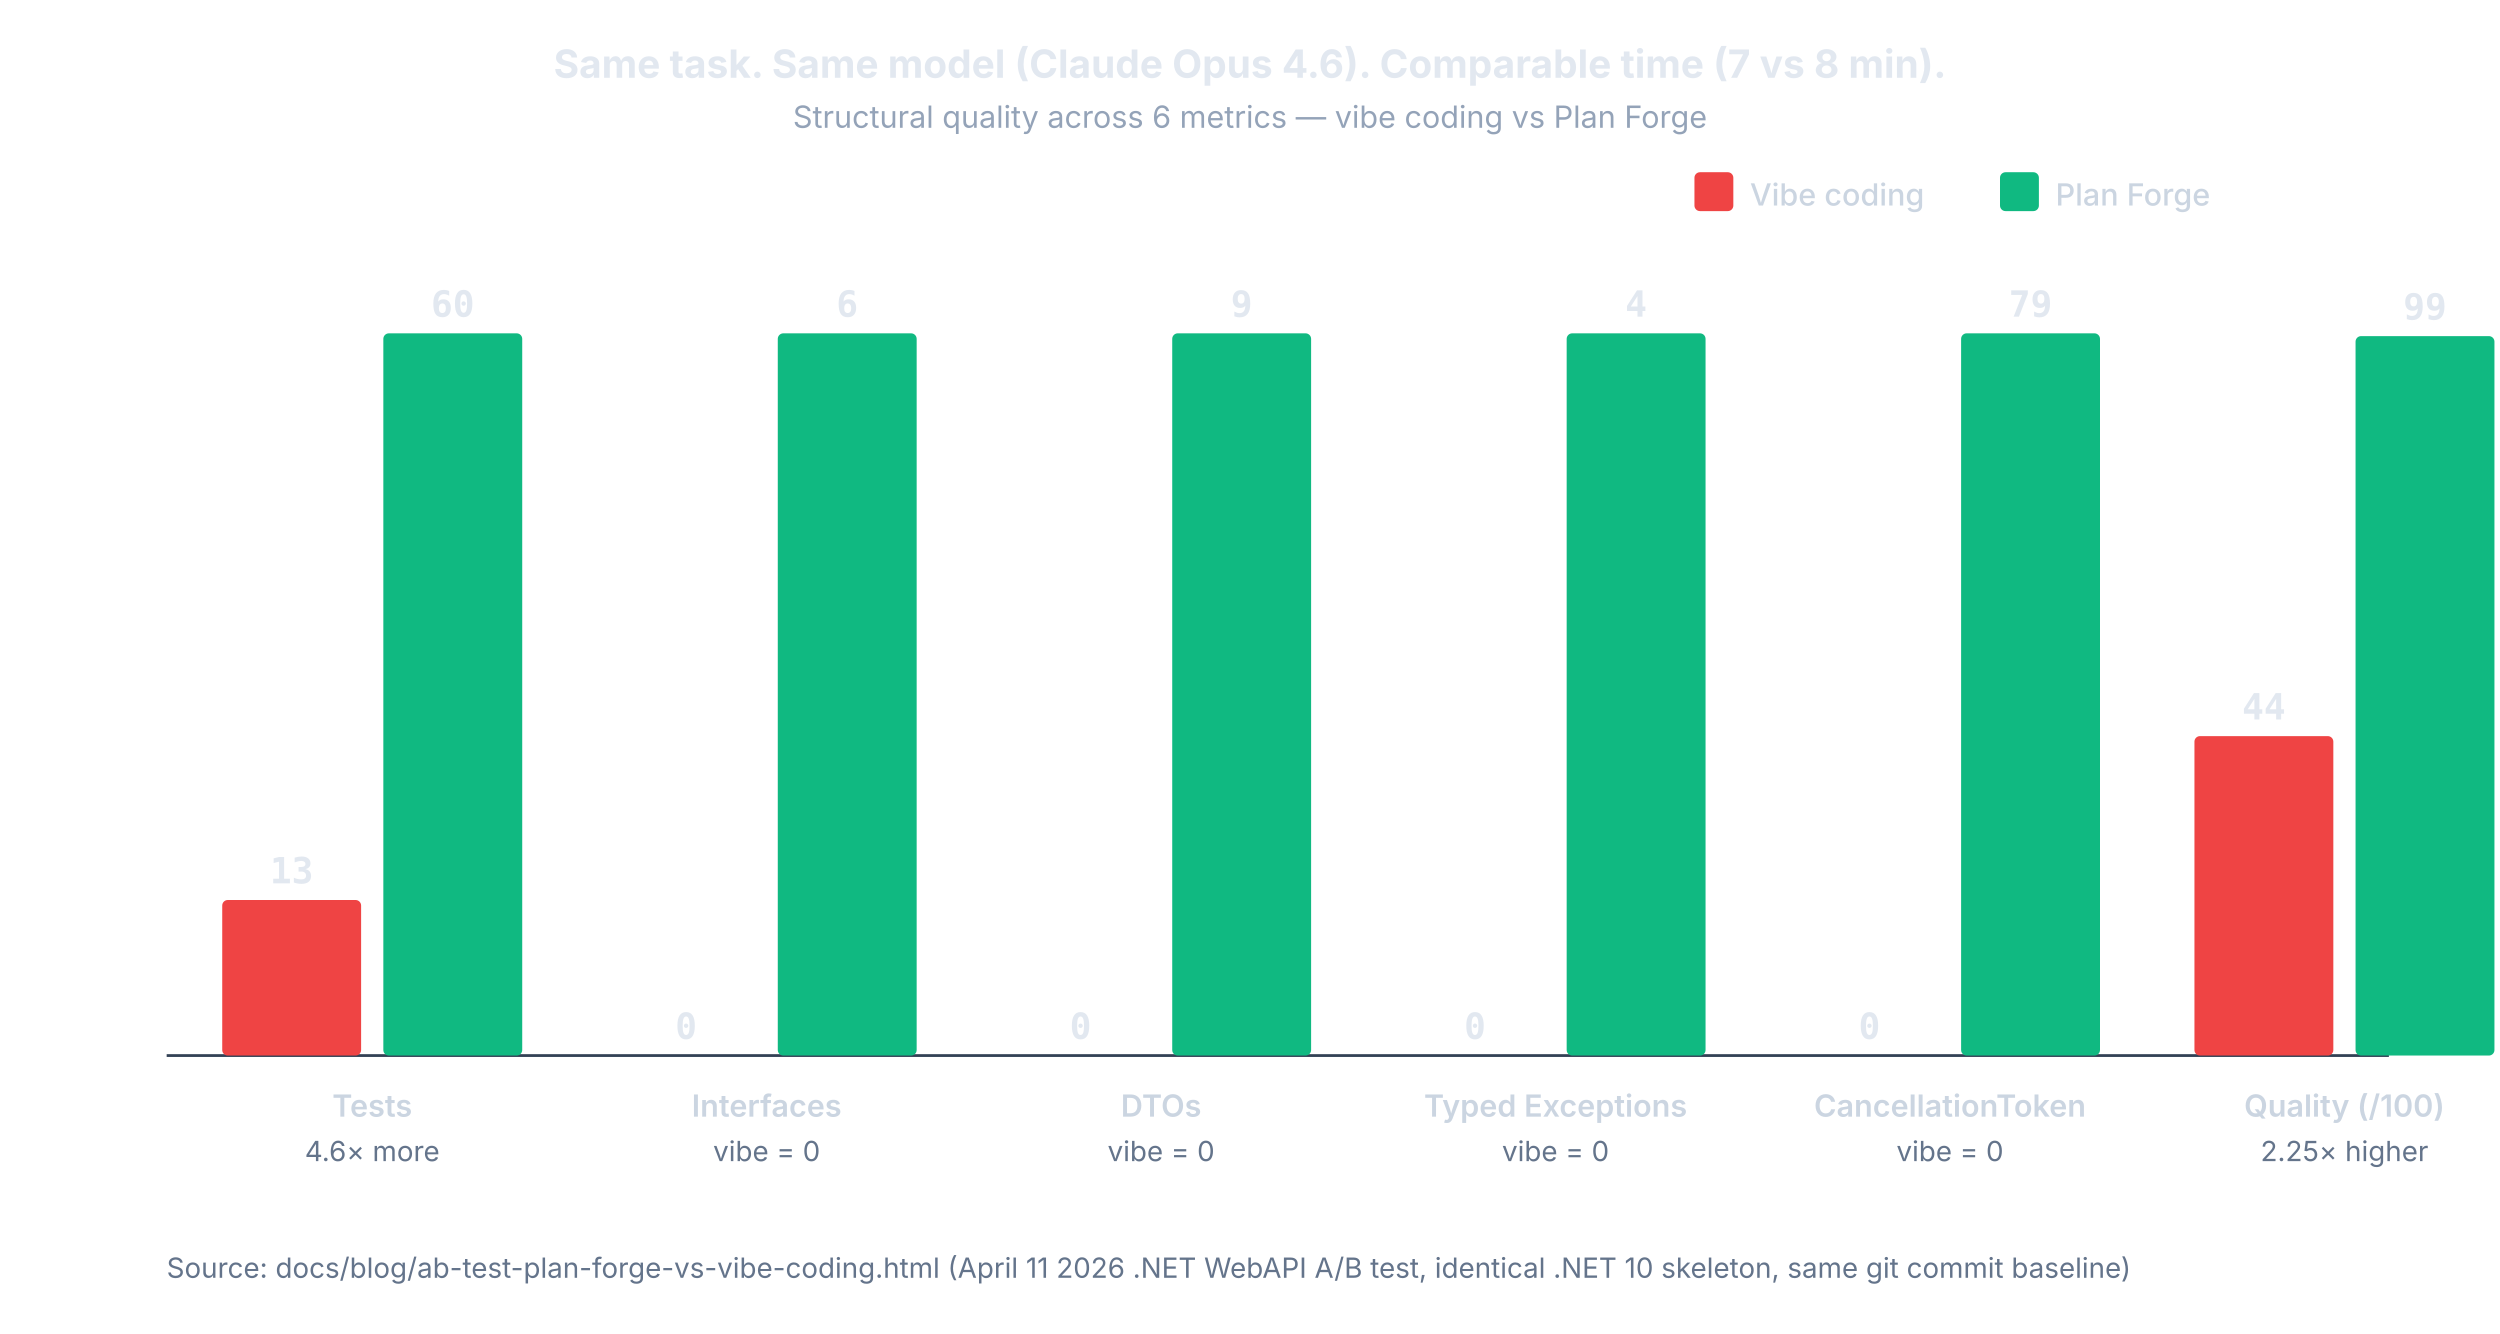
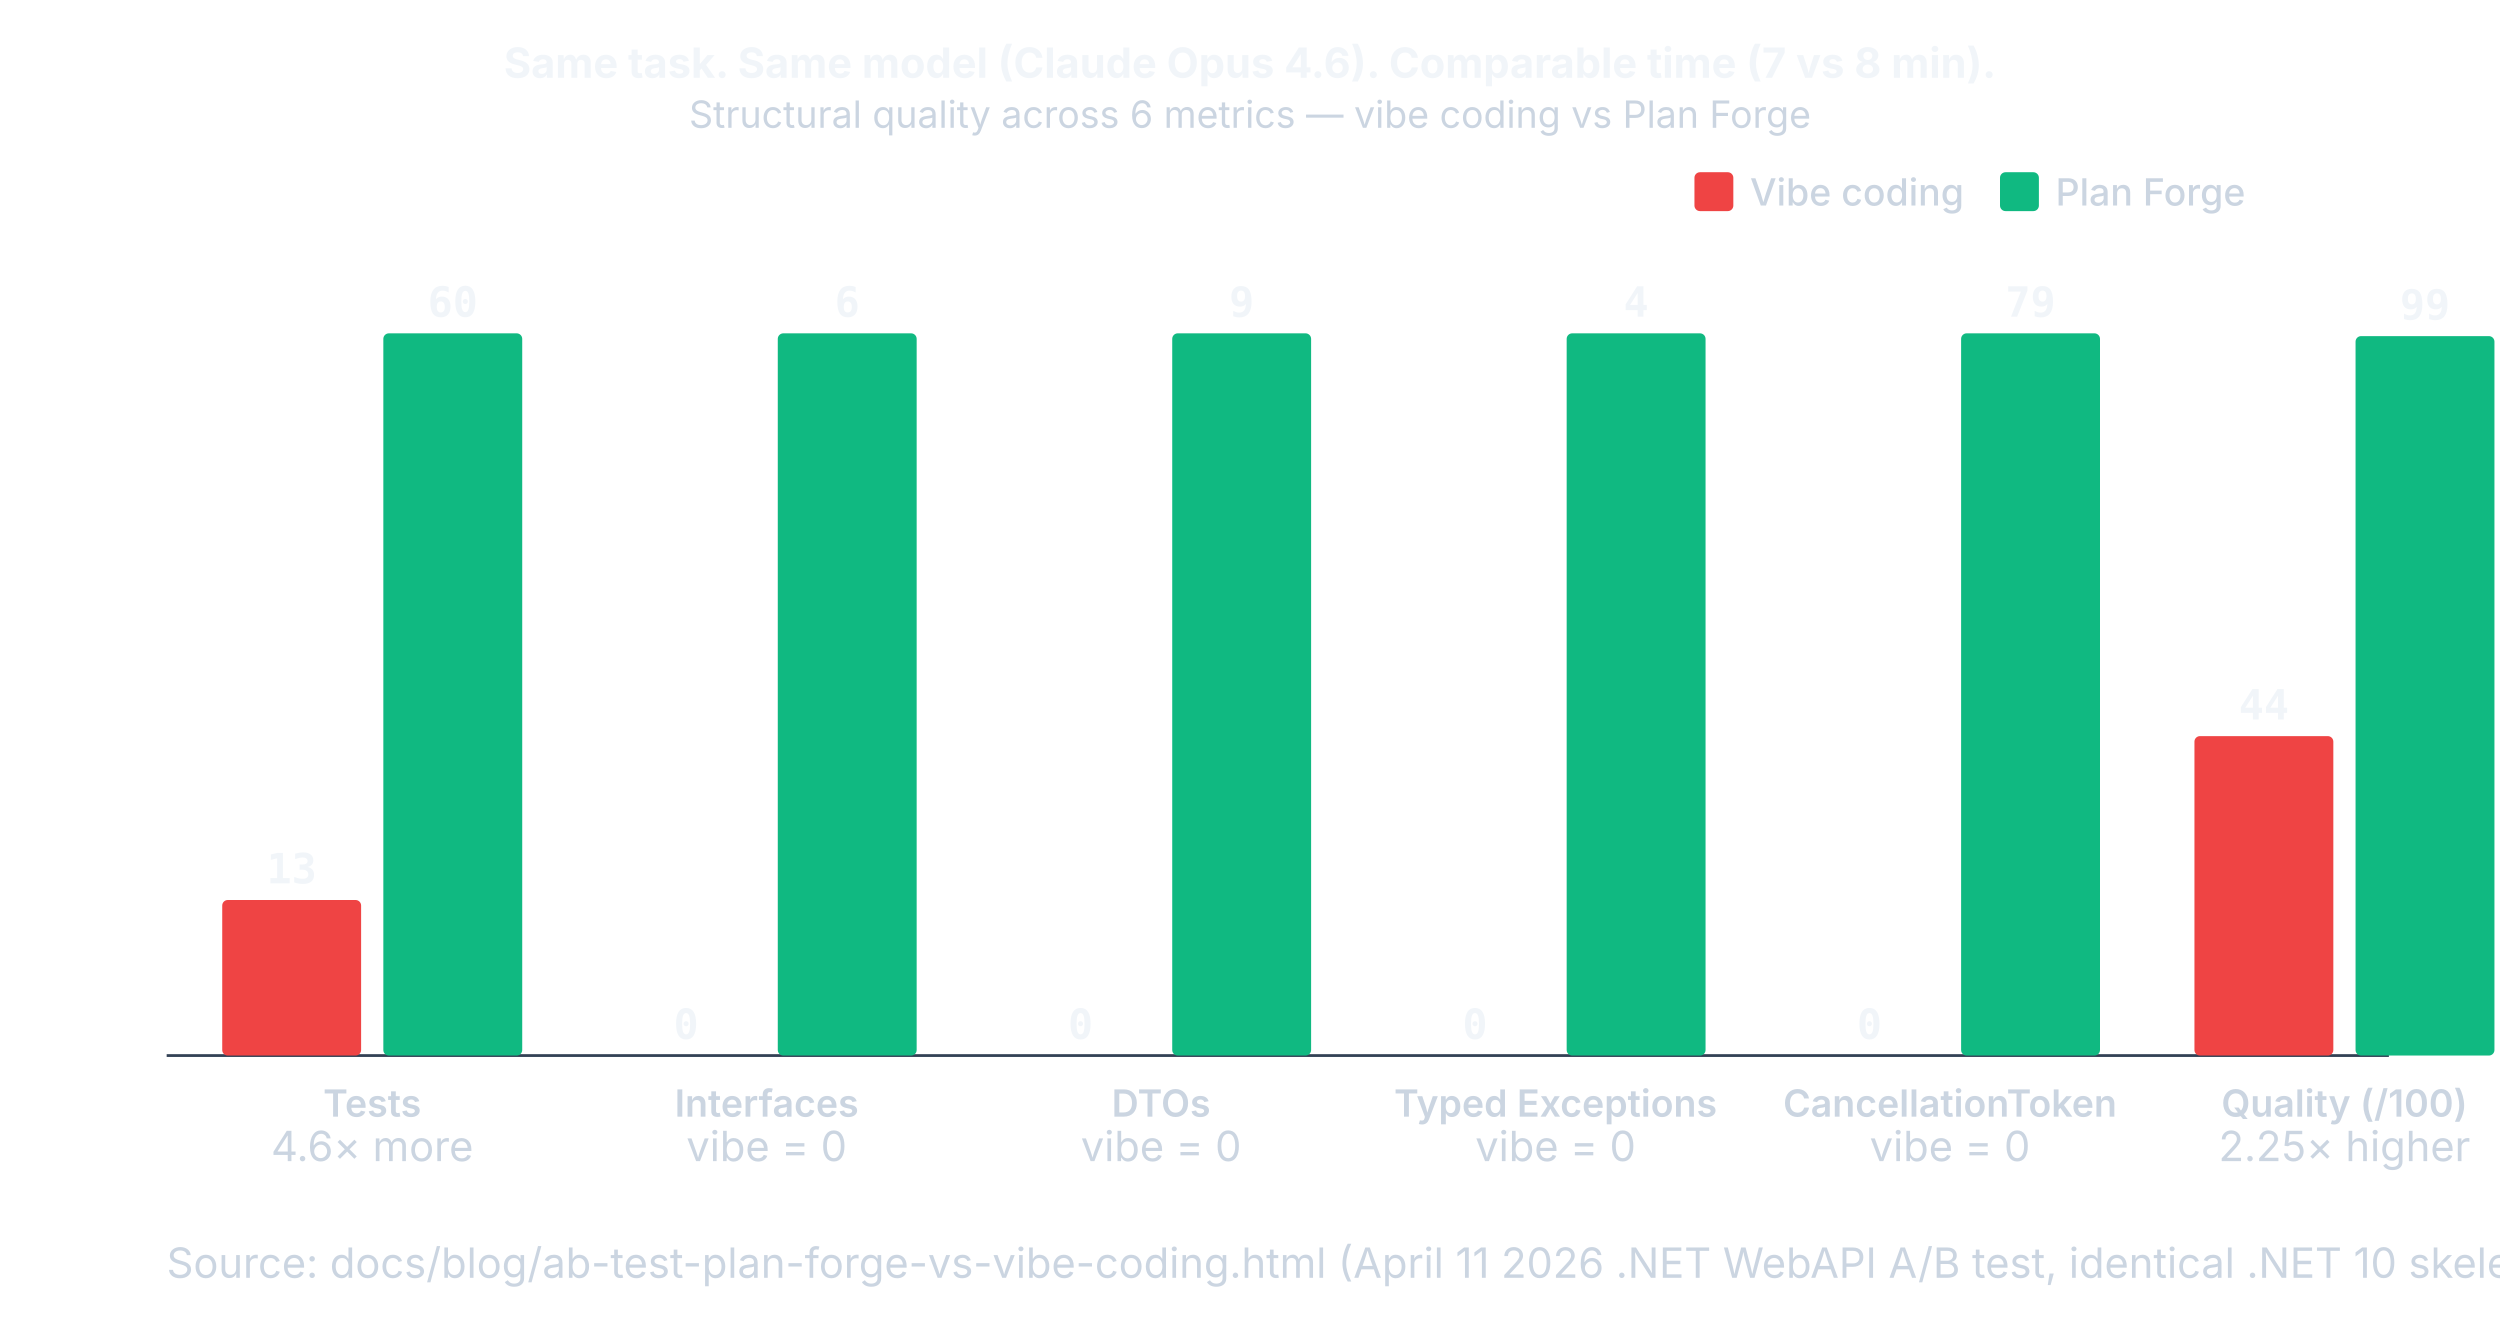
<svg xmlns="http://www.w3.org/2000/svg" viewBox="0 0 900 480" fill="none" role="img" aria-labelledby="abt-title abt-desc">
  <style>
    text { font-family: 'Inter', sans-serif; }
-     .title-text { font-size: 14px; fill: #e2e8f0; font-weight: 700; }
-     .subtitle { font-size: 11px; fill: #94a3b8; }
-     .axis-label { font-size: 11px; fill: #cbd5e1; font-weight: 600; }
-     .bar-label { font-size: 13px; fill: #e2e8f0; font-weight: 700; font-family: 'JetBrains Mono', monospace; }
-     .legend-text { font-size: 11px; fill: #cbd5e1; font-weight: 500; }
-     .footnote { font-size: 10px; fill: #64748b; }
+     .title-text { font-size: 15px; fill: #f1f5f9; font-weight: 700; }
+     .subtitle { font-size: 13.5px; fill: #cbd5e1; }
+     .axis-label { font-size: 13.5px; fill: #cbd5e1; font-weight: 600; }
+     .bar-label { font-size: 15px; fill: #f1f5f9; font-weight: 700; font-family: 'JetBrains Mono', monospace; }
+     .legend-text { font-size: 13.5px; fill: #cbd5e1; font-weight: 500; }
+     .footnote { font-size: 15px; fill: #cbd5e1; }
    .vibe-bar { fill: #ef4444; }
    .forge-bar { fill: #10b981; }
    .axis-line { stroke: #334155; stroke-width: 1; }
  </style>
  <text x="450" y="28" class="title-text" text-anchor="middle">Same task. Same model (Claude Opus 4.6). Comparable time (7 vs 8 min).</text>
  <text x="450" y="46" class="subtitle" text-anchor="middle">Structural quality across 6 metrics — vibe coding vs Plan Forge</text>
  <rect x="610" y="62" width="14" height="14" class="vibe-bar" rx="2" />
  <text x="630" y="74" class="legend-text">Vibe coding</text>
  <rect x="720" y="62" width="14" height="14" class="forge-bar" rx="2" />
  <text x="740" y="74" class="legend-text">Plan Forge</text>
  <line x1="60" y1="380" x2="860" y2="380" class="axis-line" />
  <g>
    <rect x="80" y="324" width="50" height="56" class="vibe-bar" rx="2" />
    <text x="105" y="318" class="bar-label" text-anchor="middle">13</text>
    <rect x="138" y="120" width="50" height="260" class="forge-bar" rx="2" />
    <text x="163" y="114" class="bar-label" text-anchor="middle">60</text>
    <text x="134" y="402" class="axis-label" text-anchor="middle">Tests</text>
    <text x="134" y="418" class="footnote" text-anchor="middle">4.6× more</text>
  </g>
  <g>
    <rect x="222" y="380" width="50" height="0" class="vibe-bar" rx="2" />
    <text x="247" y="374" class="bar-label" text-anchor="middle">0</text>
    <rect x="280" y="120" width="50" height="260" class="forge-bar" rx="2" />
    <text x="305" y="114" class="bar-label" text-anchor="middle">6</text>
    <text x="276" y="402" class="axis-label" text-anchor="middle">Interfaces</text>
    <text x="276" y="418" class="footnote" text-anchor="middle">vibe = 0</text>
  </g>
  <g>
    <rect x="364" y="380" width="50" height="0" class="vibe-bar" rx="2" />
    <text x="389" y="374" class="bar-label" text-anchor="middle">0</text>
    <rect x="422" y="120" width="50" height="260" class="forge-bar" rx="2" />
    <text x="447" y="114" class="bar-label" text-anchor="middle">9</text>
    <text x="418" y="402" class="axis-label" text-anchor="middle">DTOs</text>
    <text x="418" y="418" class="footnote" text-anchor="middle">vibe = 0</text>
  </g>
  <g>
    <rect x="506" y="380" width="50" height="0" class="vibe-bar" rx="2" />
    <text x="531" y="374" class="bar-label" text-anchor="middle">0</text>
    <rect x="564" y="120" width="50" height="260" class="forge-bar" rx="2" />
    <text x="589" y="114" class="bar-label" text-anchor="middle">4</text>
    <text x="560" y="402" class="axis-label" text-anchor="middle">Typed Exceptions</text>
    <text x="560" y="418" class="footnote" text-anchor="middle">vibe = 0</text>
  </g>
  <g>
    <rect x="648" y="380" width="50" height="0" class="vibe-bar" rx="2" />
    <text x="673" y="374" class="bar-label" text-anchor="middle">0</text>
    <rect x="706" y="120" width="50" height="260" class="forge-bar" rx="2" />
    <text x="731" y="114" class="bar-label" text-anchor="middle">79</text>
    <text x="702" y="402" class="axis-label" text-anchor="middle">CancellationToken</text>
    <text x="702" y="418" class="footnote" text-anchor="middle">vibe = 0</text>
  </g>
  <g>
    <rect x="790" y="265" width="50" height="115" class="vibe-bar" rx="2" />
    <text x="815" y="259" class="bar-label" text-anchor="middle">44</text>
    <rect x="848" y="121" width="50" height="259" class="forge-bar" rx="2" />
    <text x="873" y="115" class="bar-label" text-anchor="middle">99</text>
    <text x="844" y="402" class="axis-label" text-anchor="middle">Quality (/100)</text>
    <text x="844" y="418" class="footnote" text-anchor="middle">2.25× higher</text>
  </g>
  <text x="60" y="460" class="footnote">Source: docs/blog/ab-test-plan-forge-vs-vibe-coding.html (April 11 2026 .NET WebAPI A/B test, identical .NET 10 skeleton, same git commit baseline)</text>
</svg>
